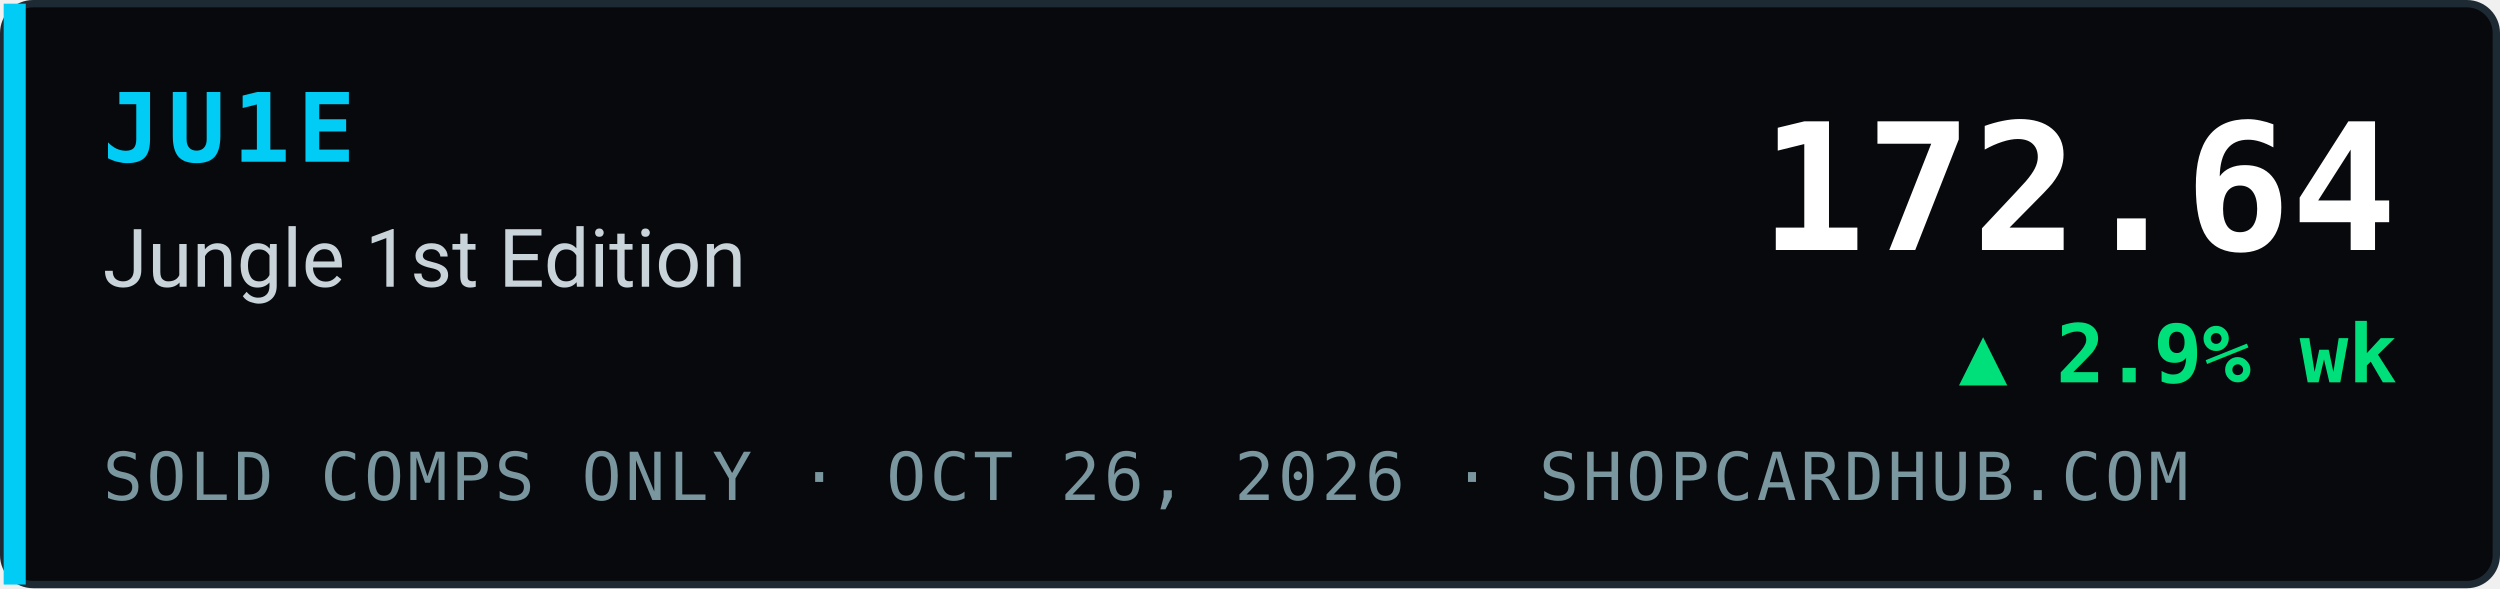
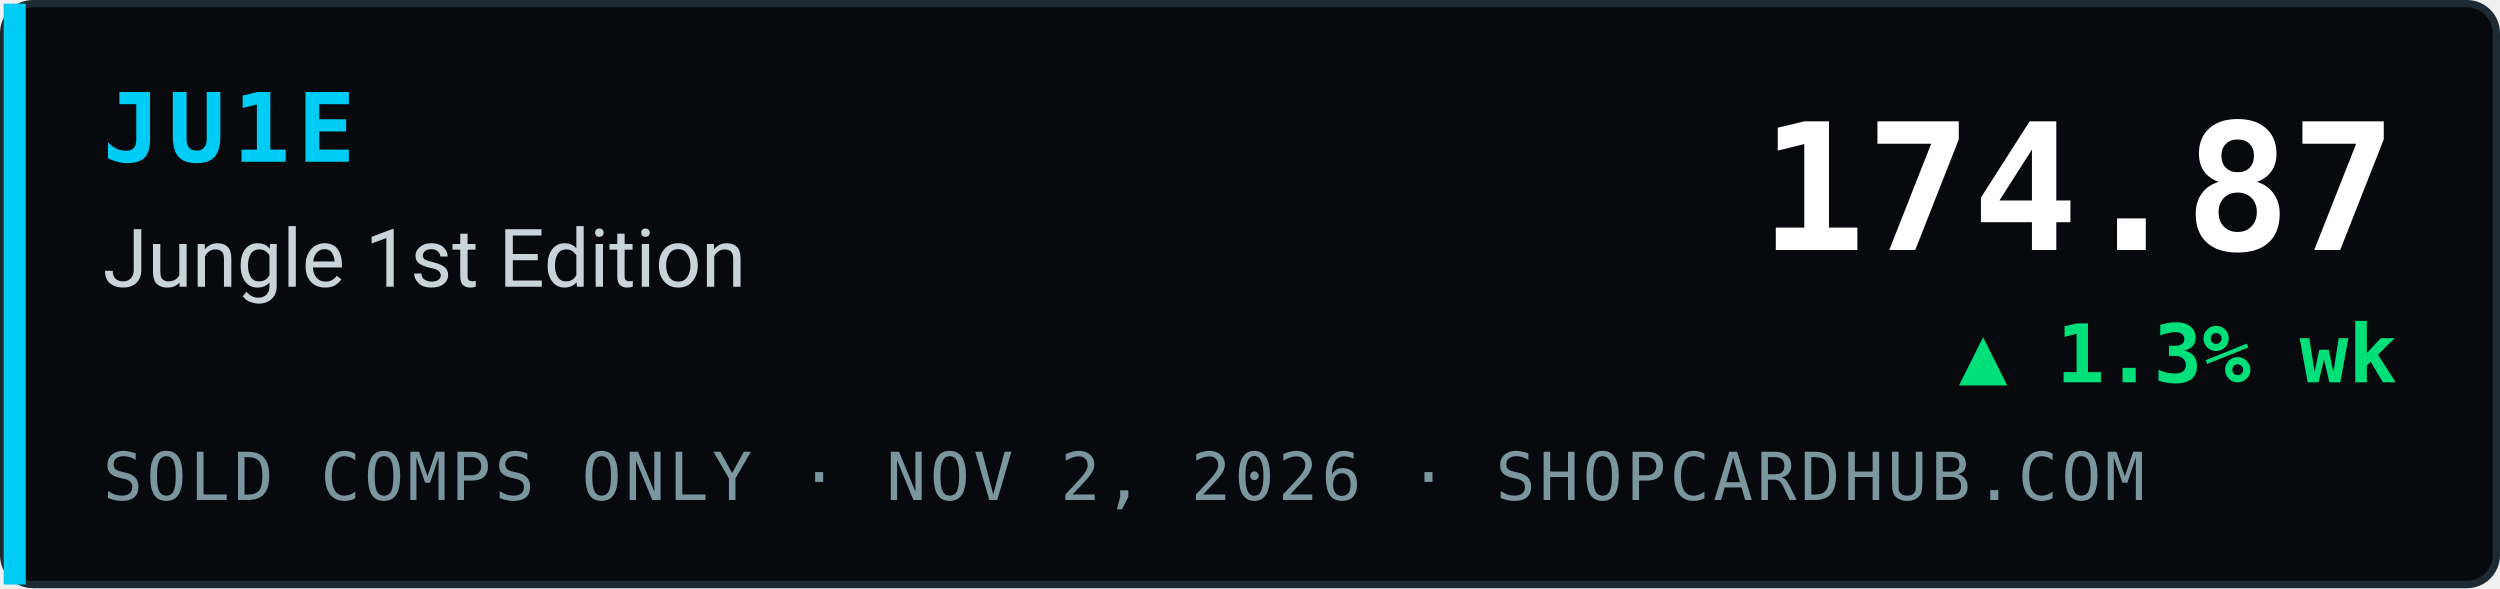
- <svg xmlns="http://www.w3.org/2000/svg" width="340" height="80" viewBox="0 0 340 80" role="img" aria-label="JU1E Jungle 1st Edition index 172.64, ▲ 2.9% wk, sold comps only, ShopCardHub">
+ <svg xmlns="http://www.w3.org/2000/svg" width="340" height="80" viewBox="0 0 340 80" role="img" aria-label="JU1E Jungle 1st Edition index 174.87, ▲ 1.3% wk, sold comps only, ShopCardHub">
  <rect x="0.5" y="0.5" width="339" height="79" rx="4" fill="#07090c" stroke="#1e2a33" />
  <rect x="0.5" y="0.5" width="3" height="79" fill="#00ccf5" />
  <text x="14" y="22" font-family="ui-monospace,SFMono-Regular,Menlo,Consolas,monospace" font-size="13" font-weight="700" fill="#00ccf5" letter-spacing="1">JU1E</text>
  <text x="14" y="39" font-family="system-ui,-apple-system,Segoe UI,Roboto,Helvetica,Arial,sans-serif" font-size="11" fill="#c9d4da">Jungle 1st Edition</text>
-   <text x="14" y="68" font-family="ui-monospace,SFMono-Regular,Menlo,Consolas,monospace" font-size="9" fill="#7a969e" letter-spacing="0.5">SOLD COMPS ONLY · OCT 26, 2026 · SHOPCARDHUB.COM</text>
-   <text x="326" y="34" text-anchor="end" font-family="ui-monospace,SFMono-Regular,Menlo,Consolas,monospace" font-size="24" font-weight="700" fill="#ffffff">172.64</text>
-   <text x="326" y="52" text-anchor="end" font-family="ui-monospace,SFMono-Regular,Menlo,Consolas,monospace" font-size="11" font-weight="700" fill="#00e07a">▲ 2.9% wk</text>
+   <text x="14" y="68" font-family="ui-monospace,SFMono-Regular,Menlo,Consolas,monospace" font-size="9" fill="#7a969e" letter-spacing="0.5">SOLD COMPS ONLY · NOV 2, 2026 · SHOPCARDHUB.COM</text>
+   <text x="326" y="34" text-anchor="end" font-family="ui-monospace,SFMono-Regular,Menlo,Consolas,monospace" font-size="24" font-weight="700" fill="#ffffff">174.87</text>
+   <text x="326" y="52" text-anchor="end" font-family="ui-monospace,SFMono-Regular,Menlo,Consolas,monospace" font-size="11" font-weight="700" fill="#00e07a">▲ 1.3% wk</text>
</svg>
